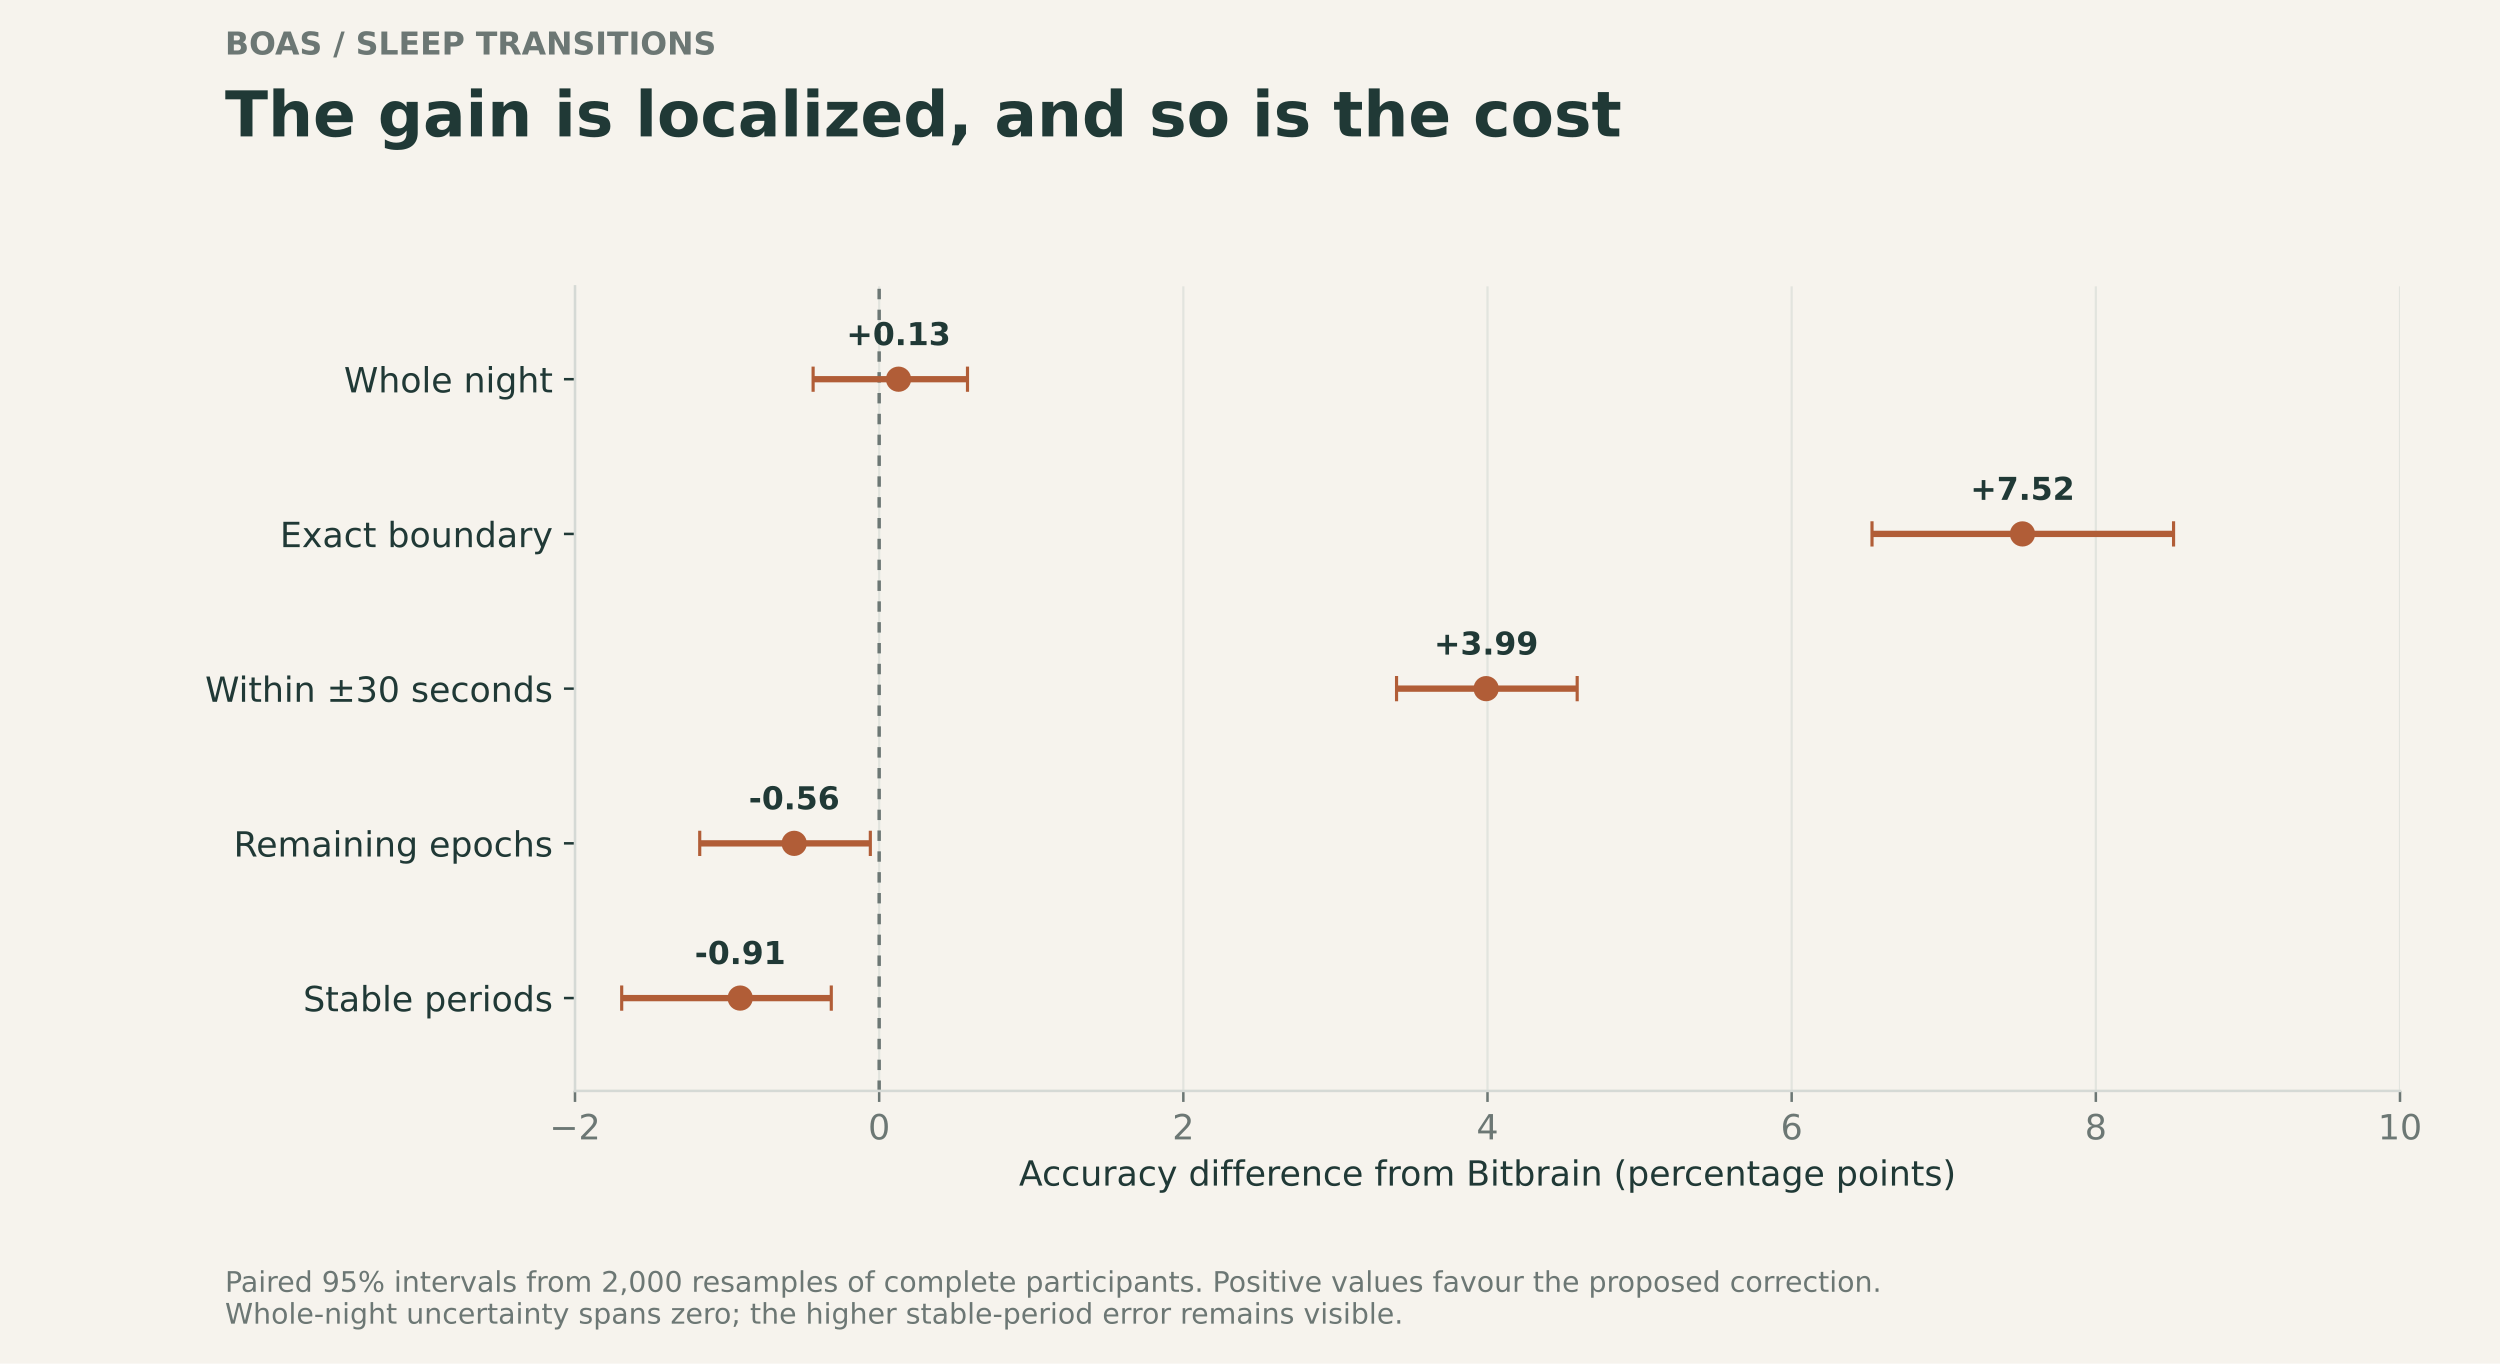
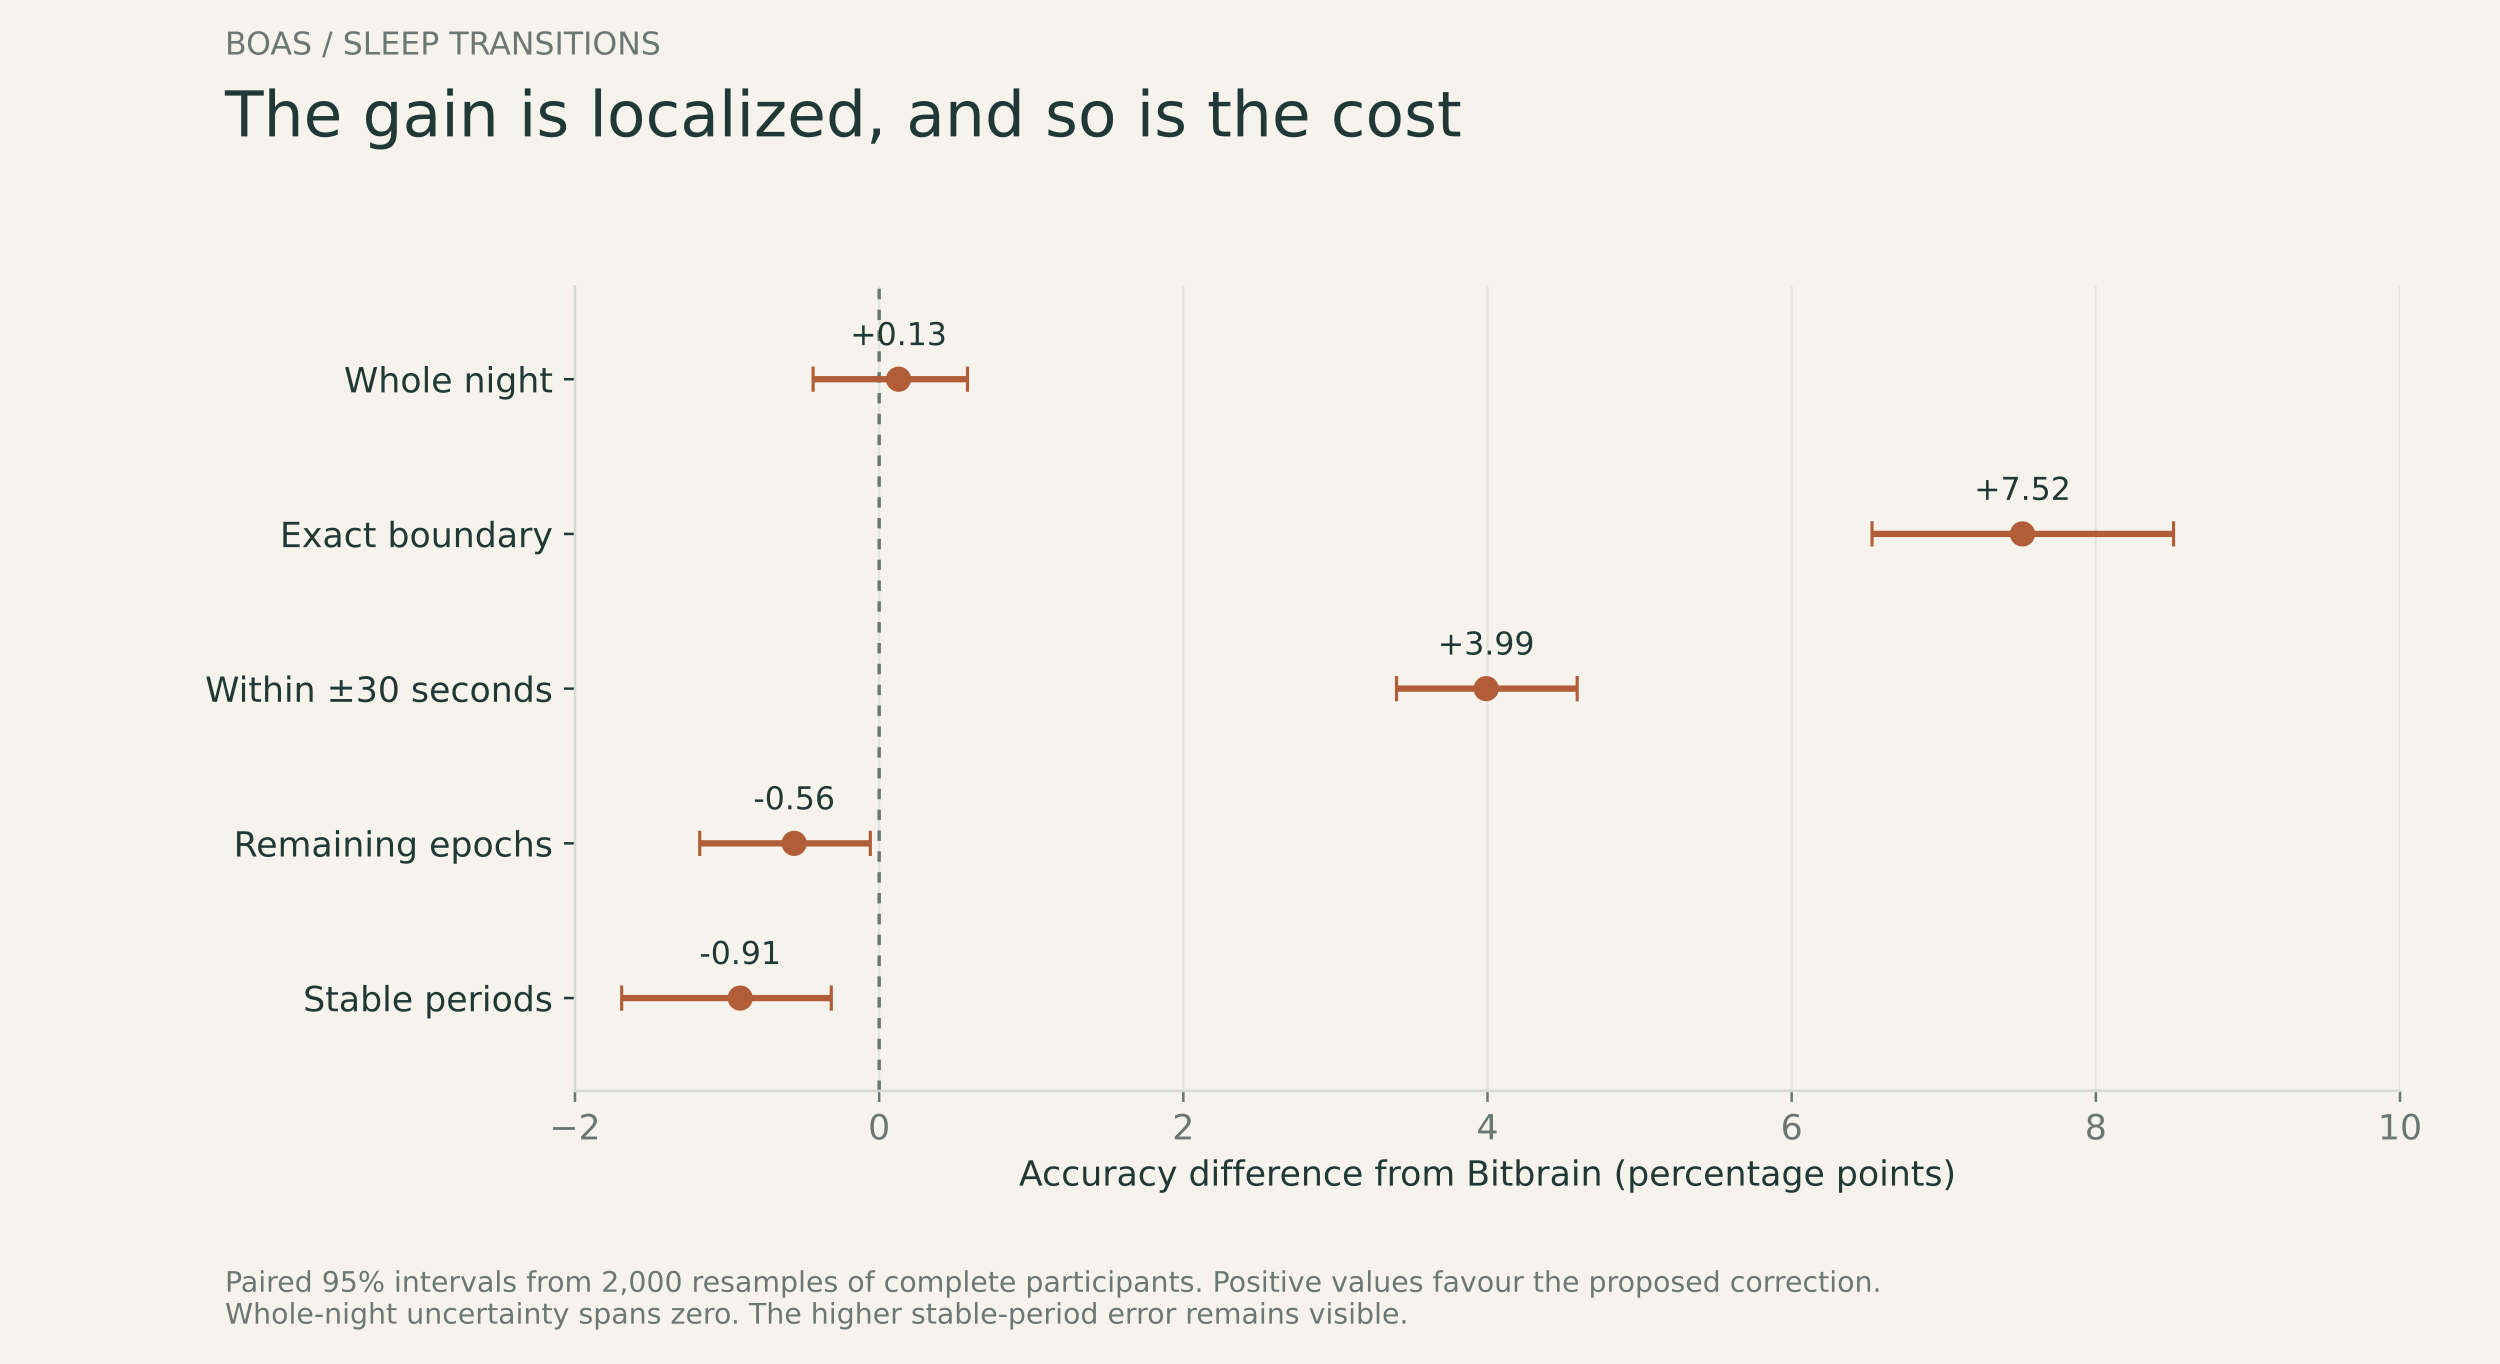
<svg xmlns="http://www.w3.org/2000/svg" xmlns:xlink="http://www.w3.org/1999/xlink" width="792pt" height="432pt" viewBox="0 0 792 432" version="1.1">
  <defs>
    <style type="text/css">*{stroke-linejoin: round; stroke-linecap: butt}</style>
  </defs>
  <g id="figure_1">
    <g id="patch_1">
      <path d="M 0 432  L 792 432  L 792 0  L 0 0  z " style="fill: #f6f3ed" />
    </g>
    <g id="axes_1">
      <g id="patch_2">
        <path d="M 182.16 345.6  L 760.32 345.6  L 760.32 90.72  L 182.16 90.72  z " style="fill: #f6f3ed" />
      </g>
      <g id="matplotlib.axis_1">
        <g id="xtick_1">
          <g id="line2d_1">
-             <path d="M 182.16 345.6  L 182.16 90.72  " clip-path="url(#pff3e8d2a8d)" style="fill: none; stroke: #e2e4de; stroke-width: 0.7; stroke-linecap: square" />
+             <path d="M 182.16 345.6  L 182.16 90.72  " clip-path="url(#p8199556a54)" style="fill: none; stroke: #e2e4de; stroke-width: 0.7; stroke-linecap: square" />
          </g>
          <g id="line2d_2">
            <defs>
-               <path id="m8edb84d49c" d="M 0 0  L 0 3.5  " style="stroke: #6c7774; stroke-width: 0.8" />
+               <path id="m281001657f" d="M 0 0  L 0 3.5  " style="stroke: #6c7774; stroke-width: 0.8" />
            </defs>
            <g>
-               <use xlink:href="#m8edb84d49c" x="182.16" y="345.6" style="fill: #6c7774; stroke: #6c7774; stroke-width: 0.8" />
+               <use xlink:href="#m281001657f" x="182.16" y="345.6" style="fill: #6c7774; stroke: #6c7774; stroke-width: 0.8" />
            </g>
          </g>
          <g id="text_1">
            <text style="font-size: 11px; font-family: 'DejaVu Sans'; text-anchor: middle; fill: #6c7774" x="182.16" y="360.958" transform="rotate(-0 182.16 360.9583)">−2</text>
          </g>
        </g>
        <g id="xtick_2">
          <g id="line2d_3">
-             <path d="M 278.52 345.6  L 278.52 90.72  " clip-path="url(#pff3e8d2a8d)" style="fill: none; stroke: #e2e4de; stroke-width: 0.7; stroke-linecap: square" />
+             <path d="M 278.52 345.6  L 278.52 90.72  " clip-path="url(#p8199556a54)" style="fill: none; stroke: #e2e4de; stroke-width: 0.7; stroke-linecap: square" />
          </g>
          <g id="line2d_4">
            <g>
-               <use xlink:href="#m8edb84d49c" x="278.52" y="345.6" style="fill: #6c7774; stroke: #6c7774; stroke-width: 0.8" />
+               <use xlink:href="#m281001657f" x="278.52" y="345.6" style="fill: #6c7774; stroke: #6c7774; stroke-width: 0.8" />
            </g>
          </g>
          <g id="text_2">
            <text style="font-size: 11px; font-family: 'DejaVu Sans'; text-anchor: middle; fill: #6c7774" x="278.52" y="360.958" transform="rotate(-0 278.52 360.9583)">0</text>
          </g>
        </g>
        <g id="xtick_3">
          <g id="line2d_5">
-             <path d="M 374.88 345.6  L 374.88 90.72  " clip-path="url(#pff3e8d2a8d)" style="fill: none; stroke: #e2e4de; stroke-width: 0.7; stroke-linecap: square" />
+             <path d="M 374.88 345.6  L 374.88 90.72  " clip-path="url(#p8199556a54)" style="fill: none; stroke: #e2e4de; stroke-width: 0.7; stroke-linecap: square" />
          </g>
          <g id="line2d_6">
            <g>
-               <use xlink:href="#m8edb84d49c" x="374.88" y="345.6" style="fill: #6c7774; stroke: #6c7774; stroke-width: 0.8" />
+               <use xlink:href="#m281001657f" x="374.88" y="345.6" style="fill: #6c7774; stroke: #6c7774; stroke-width: 0.8" />
            </g>
          </g>
          <g id="text_3">
            <text style="font-size: 11px; font-family: 'DejaVu Sans'; text-anchor: middle; fill: #6c7774" x="374.88" y="360.958" transform="rotate(-0 374.88 360.9583)">2</text>
          </g>
        </g>
        <g id="xtick_4">
          <g id="line2d_7">
-             <path d="M 471.24 345.6  L 471.24 90.72  " clip-path="url(#pff3e8d2a8d)" style="fill: none; stroke: #e2e4de; stroke-width: 0.7; stroke-linecap: square" />
+             <path d="M 471.24 345.6  L 471.24 90.72  " clip-path="url(#p8199556a54)" style="fill: none; stroke: #e2e4de; stroke-width: 0.7; stroke-linecap: square" />
          </g>
          <g id="line2d_8">
            <g>
-               <use xlink:href="#m8edb84d49c" x="471.24" y="345.6" style="fill: #6c7774; stroke: #6c7774; stroke-width: 0.8" />
+               <use xlink:href="#m281001657f" x="471.24" y="345.6" style="fill: #6c7774; stroke: #6c7774; stroke-width: 0.8" />
            </g>
          </g>
          <g id="text_4">
            <text style="font-size: 11px; font-family: 'DejaVu Sans'; text-anchor: middle; fill: #6c7774" x="471.24" y="360.958" transform="rotate(-0 471.24 360.9583)">4</text>
          </g>
        </g>
        <g id="xtick_5">
          <g id="line2d_9">
-             <path d="M 567.6 345.6  L 567.6 90.72  " clip-path="url(#pff3e8d2a8d)" style="fill: none; stroke: #e2e4de; stroke-width: 0.7; stroke-linecap: square" />
+             <path d="M 567.6 345.6  L 567.6 90.72  " clip-path="url(#p8199556a54)" style="fill: none; stroke: #e2e4de; stroke-width: 0.7; stroke-linecap: square" />
          </g>
          <g id="line2d_10">
            <g>
-               <use xlink:href="#m8edb84d49c" x="567.6" y="345.6" style="fill: #6c7774; stroke: #6c7774; stroke-width: 0.8" />
+               <use xlink:href="#m281001657f" x="567.6" y="345.6" style="fill: #6c7774; stroke: #6c7774; stroke-width: 0.8" />
            </g>
          </g>
          <g id="text_5">
            <text style="font-size: 11px; font-family: 'DejaVu Sans'; text-anchor: middle; fill: #6c7774" x="567.6" y="360.958" transform="rotate(-0 567.6 360.9583)">6</text>
          </g>
        </g>
        <g id="xtick_6">
          <g id="line2d_11">
-             <path d="M 663.96 345.6  L 663.96 90.72  " clip-path="url(#pff3e8d2a8d)" style="fill: none; stroke: #e2e4de; stroke-width: 0.7; stroke-linecap: square" />
+             <path d="M 663.96 345.6  L 663.96 90.72  " clip-path="url(#p8199556a54)" style="fill: none; stroke: #e2e4de; stroke-width: 0.7; stroke-linecap: square" />
          </g>
          <g id="line2d_12">
            <g>
-               <use xlink:href="#m8edb84d49c" x="663.96" y="345.6" style="fill: #6c7774; stroke: #6c7774; stroke-width: 0.8" />
+               <use xlink:href="#m281001657f" x="663.96" y="345.6" style="fill: #6c7774; stroke: #6c7774; stroke-width: 0.8" />
            </g>
          </g>
          <g id="text_6">
            <text style="font-size: 11px; font-family: 'DejaVu Sans'; text-anchor: middle; fill: #6c7774" x="663.96" y="360.958" transform="rotate(-0 663.96 360.9583)">8</text>
          </g>
        </g>
        <g id="xtick_7">
          <g id="line2d_13">
-             <path d="M 760.32 345.6  L 760.32 90.72  " clip-path="url(#pff3e8d2a8d)" style="fill: none; stroke: #e2e4de; stroke-width: 0.7; stroke-linecap: square" />
+             <path d="M 760.32 345.6  L 760.32 90.72  " clip-path="url(#p8199556a54)" style="fill: none; stroke: #e2e4de; stroke-width: 0.7; stroke-linecap: square" />
          </g>
          <g id="line2d_14">
            <g>
-               <use xlink:href="#m8edb84d49c" x="760.32" y="345.6" style="fill: #6c7774; stroke: #6c7774; stroke-width: 0.8" />
+               <use xlink:href="#m281001657f" x="760.32" y="345.6" style="fill: #6c7774; stroke: #6c7774; stroke-width: 0.8" />
            </g>
          </g>
          <g id="text_7">
            <text style="font-size: 11px; font-family: 'DejaVu Sans'; text-anchor: middle; fill: #6c7774" x="760.32" y="360.958" transform="rotate(-0 760.32 360.9583)">10</text>
          </g>
        </g>
        <g id="text_8">
          <text style="font-size: 11px; font-family: 'DejaVu Sans'; text-anchor: middle; fill: #203936" x="471.24" y="375.604" transform="rotate(-0 471.24 375.6042)">Accuracy difference from Bitbrain (percentage points)</text>
        </g>
      </g>
      <g id="matplotlib.axis_2">
        <g id="ytick_1">
          <g id="line2d_15">
            <defs>
-               <path id="m86823846f2" d="M 0 0  L -3.5 0  " style="stroke: #203936; stroke-width: 0.8" />
+               <path id="m6c30e1a01a" d="M 0 0  L -3.5 0  " style="stroke: #203936; stroke-width: 0.8" />
            </defs>
            <g>
-               <use xlink:href="#m86823846f2" x="182.16" y="120.129" style="fill: #203936; stroke: #203936; stroke-width: 0.8" />
+               <use xlink:href="#m6c30e1a01a" x="182.16" y="120.129" style="fill: #203936; stroke: #203936; stroke-width: 0.8" />
            </g>
          </g>
          <g id="text_9">
            <text style="font-size: 11px; font-family: 'DejaVu Sans'; text-anchor: end; fill: #203936" x="175.16" y="124.308" transform="rotate(-0 175.16 124.3084)">Whole night</text>
          </g>
        </g>
        <g id="ytick_2">
          <g id="line2d_16">
            <g>
-               <use xlink:href="#m86823846f2" x="182.16" y="169.145" style="fill: #203936; stroke: #203936; stroke-width: 0.8" />
+               <use xlink:href="#m6c30e1a01a" x="182.16" y="169.145" style="fill: #203936; stroke: #203936; stroke-width: 0.8" />
            </g>
          </g>
          <g id="text_10">
            <text style="font-size: 11px; font-family: 'DejaVu Sans'; text-anchor: end; fill: #203936" x="175.16" y="173.324" transform="rotate(-0 175.16 173.3238)">Exact boundary</text>
          </g>
        </g>
        <g id="ytick_3">
          <g id="line2d_17">
            <g>
-               <use xlink:href="#m86823846f2" x="182.16" y="218.16" style="fill: #203936; stroke: #203936; stroke-width: 0.8" />
+               <use xlink:href="#m6c30e1a01a" x="182.16" y="218.16" style="fill: #203936; stroke: #203936; stroke-width: 0.8" />
            </g>
          </g>
          <g id="text_11">
            <text style="font-size: 11px; font-family: 'DejaVu Sans'; text-anchor: end; fill: #203936" x="175.16" y="222.339" transform="rotate(-0 175.16 222.3391)">Within ±30 seconds</text>
          </g>
        </g>
        <g id="ytick_4">
          <g id="line2d_18">
            <g>
-               <use xlink:href="#m86823846f2" x="182.16" y="267.175" style="fill: #203936; stroke: #203936; stroke-width: 0.8" />
+               <use xlink:href="#m6c30e1a01a" x="182.16" y="267.175" style="fill: #203936; stroke: #203936; stroke-width: 0.8" />
            </g>
          </g>
          <g id="text_12">
            <text style="font-size: 11px; font-family: 'DejaVu Sans'; text-anchor: end; fill: #203936" x="175.16" y="271.355" transform="rotate(-0 175.16 271.3545)">Remaining epochs</text>
          </g>
        </g>
        <g id="ytick_5">
          <g id="line2d_19">
            <g>
-               <use xlink:href="#m86823846f2" x="182.16" y="316.191" style="fill: #203936; stroke: #203936; stroke-width: 0.8" />
+               <use xlink:href="#m6c30e1a01a" x="182.16" y="316.191" style="fill: #203936; stroke: #203936; stroke-width: 0.8" />
            </g>
          </g>
          <g id="text_13">
            <text style="font-size: 11px; font-family: 'DejaVu Sans'; text-anchor: end; fill: #203936" x="175.16" y="320.37" transform="rotate(-0 175.16 320.3699)">Stable periods</text>
          </g>
        </g>
      </g>
      <g id="line2d_20">
-         <path d="M 278.52 345.6  L 278.52 90.72  " clip-path="url(#pff3e8d2a8d)" style="fill: none; stroke-dasharray: 3.3,3.3; stroke-dashoffset: 0; stroke: #6c7774; stroke-width: 1.1" />
+         <path d="M 278.52 345.6  L 278.52 90.72  " clip-path="url(#p8199556a54)" style="fill: none; stroke-dasharray: 3.3,3.3; stroke-dashoffset: 0; stroke: #6c7774; stroke-width: 1.1" />
      </g>
      <g id="LineCollection_1">
-         <path d="M 257.596 120.129  L 306.503 120.129  " clip-path="url(#pff3e8d2a8d)" style="fill: none; stroke: #b15d37; stroke-width: 2" />
-         <path d="M 593.053 169.145  L 688.584 169.145  " clip-path="url(#pff3e8d2a8d)" style="fill: none; stroke: #b15d37; stroke-width: 2" />
-         <path d="M 442.426 218.16  L 499.652 218.16  " clip-path="url(#pff3e8d2a8d)" style="fill: none; stroke: #b15d37; stroke-width: 2" />
-         <path d="M 221.672 267.175  L 275.721 267.175  " clip-path="url(#pff3e8d2a8d)" style="fill: none; stroke: #b15d37; stroke-width: 2" />
-         <path d="M 196.951 316.191  L 263.35 316.191  " clip-path="url(#pff3e8d2a8d)" style="fill: none; stroke: #b15d37; stroke-width: 2" />
+         <path d="M 257.596 120.129  L 306.503 120.129  " clip-path="url(#p8199556a54)" style="fill: none; stroke: #b15d37; stroke-width: 2" />
+         <path d="M 593.053 169.145  L 688.584 169.145  " clip-path="url(#p8199556a54)" style="fill: none; stroke: #b15d37; stroke-width: 2" />
+         <path d="M 442.426 218.16  L 499.652 218.16  " clip-path="url(#p8199556a54)" style="fill: none; stroke: #b15d37; stroke-width: 2" />
+         <path d="M 221.672 267.175  L 275.721 267.175  " clip-path="url(#p8199556a54)" style="fill: none; stroke: #b15d37; stroke-width: 2" />
+         <path d="M 196.951 316.191  L 263.35 316.191  " clip-path="url(#p8199556a54)" style="fill: none; stroke: #b15d37; stroke-width: 2" />
      </g>
      <g id="line2d_21">
        <defs>
-           <path id="m575dfc8462" d="M 0 4  L 0 -4  " style="stroke: #b15d37" />
+           <path id="mb9af4a6ed8" d="M 0 4  L 0 -4  " style="stroke: #b15d37" />
        </defs>
-         <g clip-path="url(#pff3e8d2a8d)">
-           <use xlink:href="#m575dfc8462" x="257.596" y="120.129" style="fill: #b15d37; stroke: #b15d37" />
-           <use xlink:href="#m575dfc8462" x="593.053" y="169.145" style="fill: #b15d37; stroke: #b15d37" />
-           <use xlink:href="#m575dfc8462" x="442.426" y="218.16" style="fill: #b15d37; stroke: #b15d37" />
-           <use xlink:href="#m575dfc8462" x="221.672" y="267.175" style="fill: #b15d37; stroke: #b15d37" />
-           <use xlink:href="#m575dfc8462" x="196.951" y="316.191" style="fill: #b15d37; stroke: #b15d37" />
+         <g clip-path="url(#p8199556a54)">
+           <use xlink:href="#mb9af4a6ed8" x="257.596" y="120.129" style="fill: #b15d37; stroke: #b15d37" />
+           <use xlink:href="#mb9af4a6ed8" x="593.053" y="169.145" style="fill: #b15d37; stroke: #b15d37" />
+           <use xlink:href="#mb9af4a6ed8" x="442.426" y="218.16" style="fill: #b15d37; stroke: #b15d37" />
+           <use xlink:href="#mb9af4a6ed8" x="221.672" y="267.175" style="fill: #b15d37; stroke: #b15d37" />
+           <use xlink:href="#mb9af4a6ed8" x="196.951" y="316.191" style="fill: #b15d37; stroke: #b15d37" />
        </g>
      </g>
      <g id="line2d_22">
-         <g clip-path="url(#pff3e8d2a8d)">
-           <use xlink:href="#m575dfc8462" x="306.503" y="120.129" style="fill: #b15d37; stroke: #b15d37" />
-           <use xlink:href="#m575dfc8462" x="688.584" y="169.145" style="fill: #b15d37; stroke: #b15d37" />
-           <use xlink:href="#m575dfc8462" x="499.652" y="218.16" style="fill: #b15d37; stroke: #b15d37" />
-           <use xlink:href="#m575dfc8462" x="275.721" y="267.175" style="fill: #b15d37; stroke: #b15d37" />
-           <use xlink:href="#m575dfc8462" x="263.35" y="316.191" style="fill: #b15d37; stroke: #b15d37" />
+         <g clip-path="url(#p8199556a54)">
+           <use xlink:href="#mb9af4a6ed8" x="306.503" y="120.129" style="fill: #b15d37; stroke: #b15d37" />
+           <use xlink:href="#mb9af4a6ed8" x="688.584" y="169.145" style="fill: #b15d37; stroke: #b15d37" />
+           <use xlink:href="#mb9af4a6ed8" x="499.652" y="218.16" style="fill: #b15d37; stroke: #b15d37" />
+           <use xlink:href="#mb9af4a6ed8" x="275.721" y="267.175" style="fill: #b15d37; stroke: #b15d37" />
+           <use xlink:href="#mb9af4a6ed8" x="263.35" y="316.191" style="fill: #b15d37; stroke: #b15d37" />
        </g>
      </g>
      <g id="line2d_23">
        <defs>
-           <path id="m5de4d4268c" d="M 0 3.5  C 0.928 3.5 1.819 3.131 2.475 2.475  C 3.131 1.819 3.5 0.928 3.5 0  C 3.5 -0.928 3.131 -1.819 2.475 -2.475  C 1.819 -3.131 0.928 -3.5 0 -3.5  C -0.928 -3.5 -1.819 -3.131 -2.475 -2.475  C -3.131 -1.819 -3.5 -0.928 -3.5 0  C -3.5 0.928 -3.131 1.819 -2.475 2.475  C -1.819 3.131 -0.928 3.5 0 3.5  z " style="stroke: #b15d37" />
+           <path id="m496f45d214" d="M 0 3.5  C 0.928 3.5 1.819 3.131 2.475 2.475  C 3.131 1.819 3.5 0.928 3.5 0  C 3.5 -0.928 3.131 -1.819 2.475 -2.475  C 1.819 -3.131 0.928 -3.5 0 -3.5  C -0.928 -3.5 -1.819 -3.131 -2.475 -2.475  C -3.131 -1.819 -3.5 -0.928 -3.5 0  C -3.5 0.928 -3.131 1.819 -2.475 2.475  C -1.819 3.131 -0.928 3.5 0 3.5  z " style="stroke: #b15d37" />
        </defs>
-         <g clip-path="url(#pff3e8d2a8d)">
-           <use xlink:href="#m5de4d4268c" x="284.658" y="120.129" style="fill: #b15d37; stroke: #b15d37" />
-           <use xlink:href="#m5de4d4268c" x="640.724" y="169.145" style="fill: #b15d37; stroke: #b15d37" />
-           <use xlink:href="#m5de4d4268c" x="470.814" y="218.16" style="fill: #b15d37; stroke: #b15d37" />
-           <use xlink:href="#m5de4d4268c" x="251.599" y="267.175" style="fill: #b15d37; stroke: #b15d37" />
-           <use xlink:href="#m5de4d4268c" x="234.494" y="316.191" style="fill: #b15d37; stroke: #b15d37" />
+         <g clip-path="url(#p8199556a54)">
+           <use xlink:href="#m496f45d214" x="284.658" y="120.129" style="fill: #b15d37; stroke: #b15d37" />
+           <use xlink:href="#m496f45d214" x="640.724" y="169.145" style="fill: #b15d37; stroke: #b15d37" />
+           <use xlink:href="#m496f45d214" x="470.814" y="218.16" style="fill: #b15d37; stroke: #b15d37" />
+           <use xlink:href="#m496f45d214" x="251.599" y="267.175" style="fill: #b15d37; stroke: #b15d37" />
+           <use xlink:href="#m496f45d214" x="234.494" y="316.191" style="fill: #b15d37; stroke: #b15d37" />
        </g>
      </g>
      <g id="patch_3">
        <path d="M 182.16 345.6  L 182.16 90.72  " style="fill: none; stroke: #d5d9d5; stroke-width: 0.8; stroke-linejoin: miter; stroke-linecap: square" />
      </g>
      <g id="patch_4">
        <path d="M 182.16 345.6  L 760.32 345.6  " style="fill: none; stroke: #d5d9d5; stroke-width: 0.8; stroke-linejoin: miter; stroke-linecap: square" />
      </g>
      <g id="text_14">
-         <text style="font-weight: 700; font-size: 10px; font-family: 'DejaVu Sans'; text-anchor: middle; fill: #203936" x="284.658" y="109.346" transform="rotate(-0 284.6575 109.3458)">+0.13</text>
+         <text style="font-size: 10px; font-family: 'DejaVu Sans'; text-anchor: middle; fill: #203936" x="284.658" y="109.346" transform="rotate(-0 284.6575 109.3458)">+0.13</text>
      </g>
      <g id="text_15">
-         <text style="font-weight: 700; font-size: 10px; font-family: 'DejaVu Sans'; text-anchor: middle; fill: #203936" x="640.724" y="158.361" transform="rotate(-0 640.7236 158.3612)">+7.52</text>
+         <text style="font-size: 10px; font-family: 'DejaVu Sans'; text-anchor: middle; fill: #203936" x="640.724" y="158.361" transform="rotate(-0 640.7236 158.3612)">+7.52</text>
      </g>
      <g id="text_16">
-         <text style="font-weight: 700; font-size: 10px; font-family: 'DejaVu Sans'; text-anchor: middle; fill: #203936" x="470.814" y="207.377" transform="rotate(-0 470.8143 207.3766)">+3.99</text>
+         <text style="font-size: 10px; font-family: 'DejaVu Sans'; text-anchor: middle; fill: #203936" x="470.814" y="207.377" transform="rotate(-0 470.8143 207.3766)">+3.99</text>
      </g>
      <g id="text_17">
-         <text style="font-weight: 700; font-size: 10px; font-family: 'DejaVu Sans'; text-anchor: middle; fill: #203936" x="251.599" y="256.392" transform="rotate(-0 251.5987 256.392)">-0.56</text>
+         <text style="font-size: 10px; font-family: 'DejaVu Sans'; text-anchor: middle; fill: #203936" x="251.599" y="256.392" transform="rotate(-0 251.5987 256.392)">-0.56</text>
      </g>
      <g id="text_18">
-         <text style="font-weight: 700; font-size: 10px; font-family: 'DejaVu Sans'; text-anchor: middle; fill: #203936" x="234.494" y="305.407" transform="rotate(-0 234.4939 305.4074)">-0.91</text>
+         <text style="font-size: 10px; font-family: 'DejaVu Sans'; text-anchor: middle; fill: #203936" x="234.494" y="305.407" transform="rotate(-0 234.4939 305.4074)">-0.91</text>
      </g>
    </g>
    <g id="text_19">
-       <text style="font-weight: 700; font-size: 10px; font-family: 'DejaVu Sans'; text-anchor: start; fill: #6c7774" x="71.28" y="17.28" transform="rotate(-0 71.28 17.28)">BOAS  /  SLEEP TRANSITIONS</text>
+       <text style="font-size: 10px; font-family: 'DejaVu Sans'; text-anchor: start; fill: #6c7774" x="71.28" y="17.28" transform="rotate(-0 71.28 17.28)">BOAS  /  SLEEP TRANSITIONS</text>
    </g>
    <g id="text_20">
-       <text style="font-weight: 700; font-size: 20px; font-family: 'DejaVu Sans'; text-anchor: start; fill: #203936" x="71.28" y="43.2" transform="rotate(-0 71.28 43.2)">The gain is localized, and so is the cost</text>
+       <text style="font-size: 20px; font-family: 'DejaVu Sans'; text-anchor: start; fill: #203936" x="71.28" y="43.2" transform="rotate(-0 71.28 43.2)">The gain is localized, and so is the cost</text>
    </g>
    <g id="text_21">
      <text style="font-size: 9px; font-family: 'DejaVu Sans'; fill: #6c7774" transform="translate(71.28 409.2502)">Paired 95% intervals from 2,000 resamples of complete participants. Positive values favour the proposed correction.</text>
-       <text style="font-size: 9px; font-family: 'DejaVu Sans'; fill: #6c7774" transform="translate(71.28 419.3283)">Whole-night uncertainty spans zero; the higher stable-period error remains visible.</text>
+       <text style="font-size: 9px; font-family: 'DejaVu Sans'; fill: #6c7774" transform="translate(71.28 419.3283)">Whole-night uncertainty spans zero. The higher stable-period error remains visible.</text>
    </g>
  </g>
  <defs>
-     <clipPath id="pff3e8d2a8d">
+     <clipPath id="p8199556a54">
      <rect x="182.16" y="90.72" width="578.16" height="254.88" />
    </clipPath>
  </defs>
</svg>
